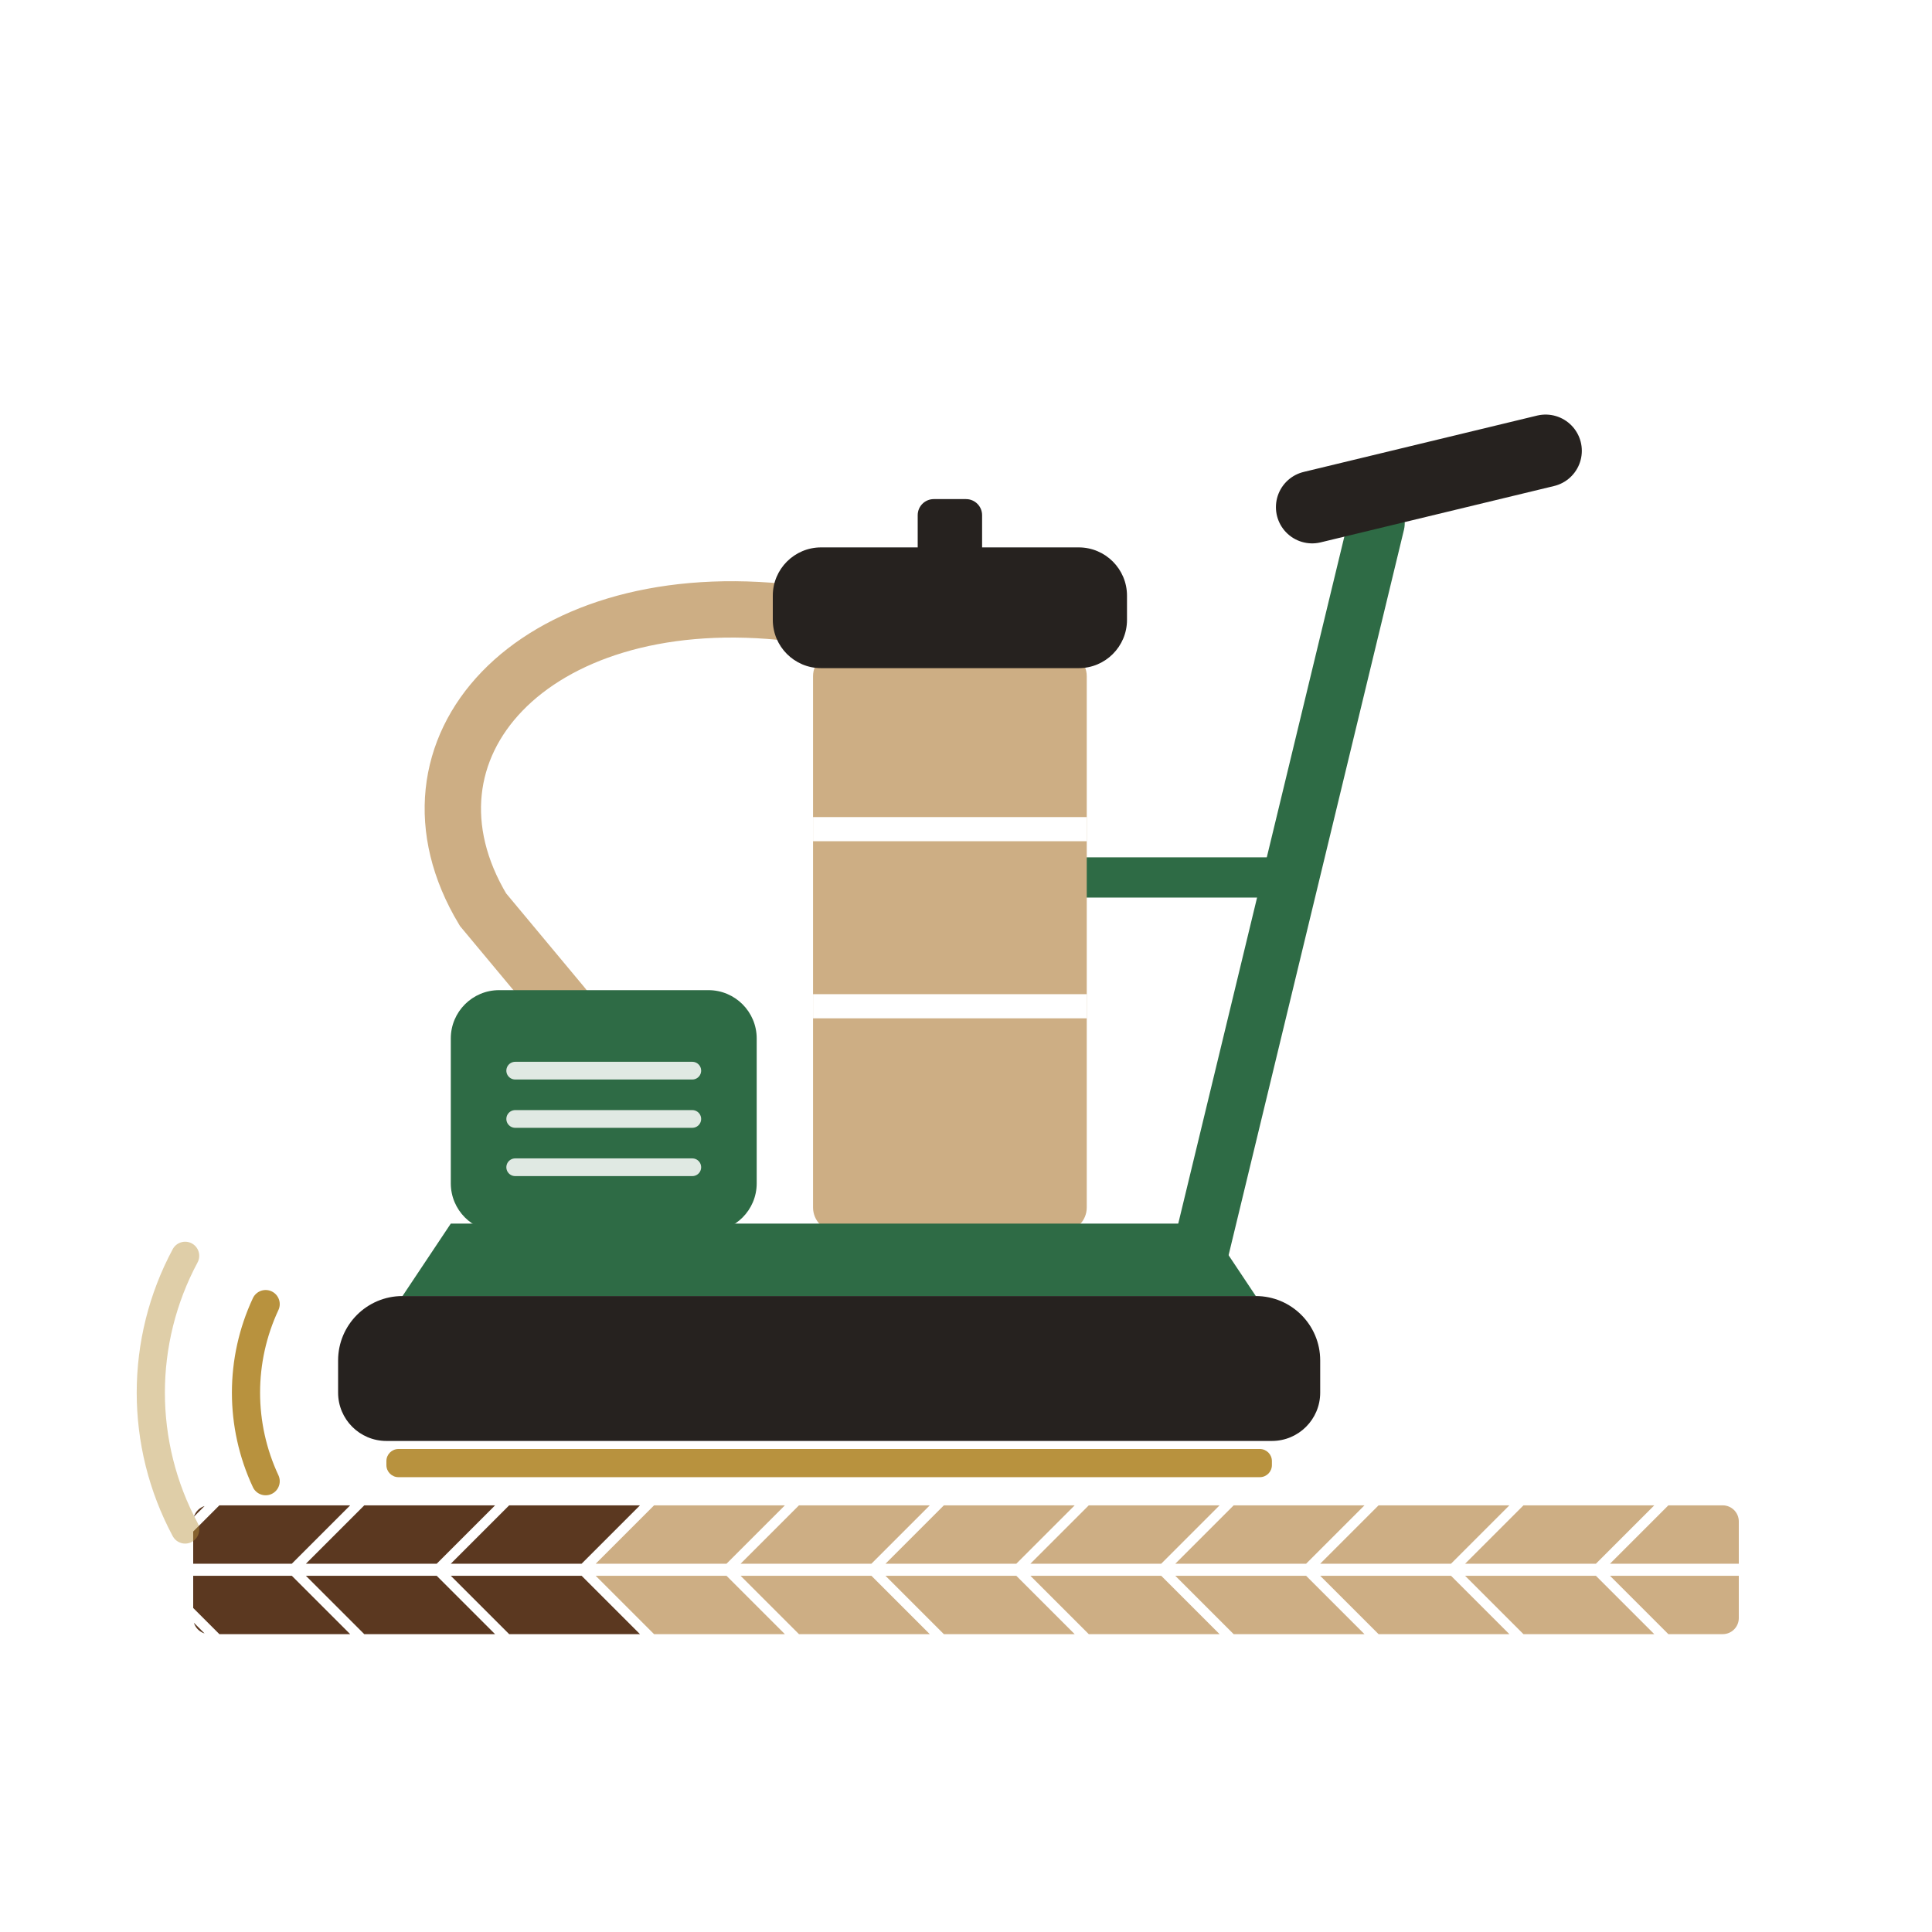
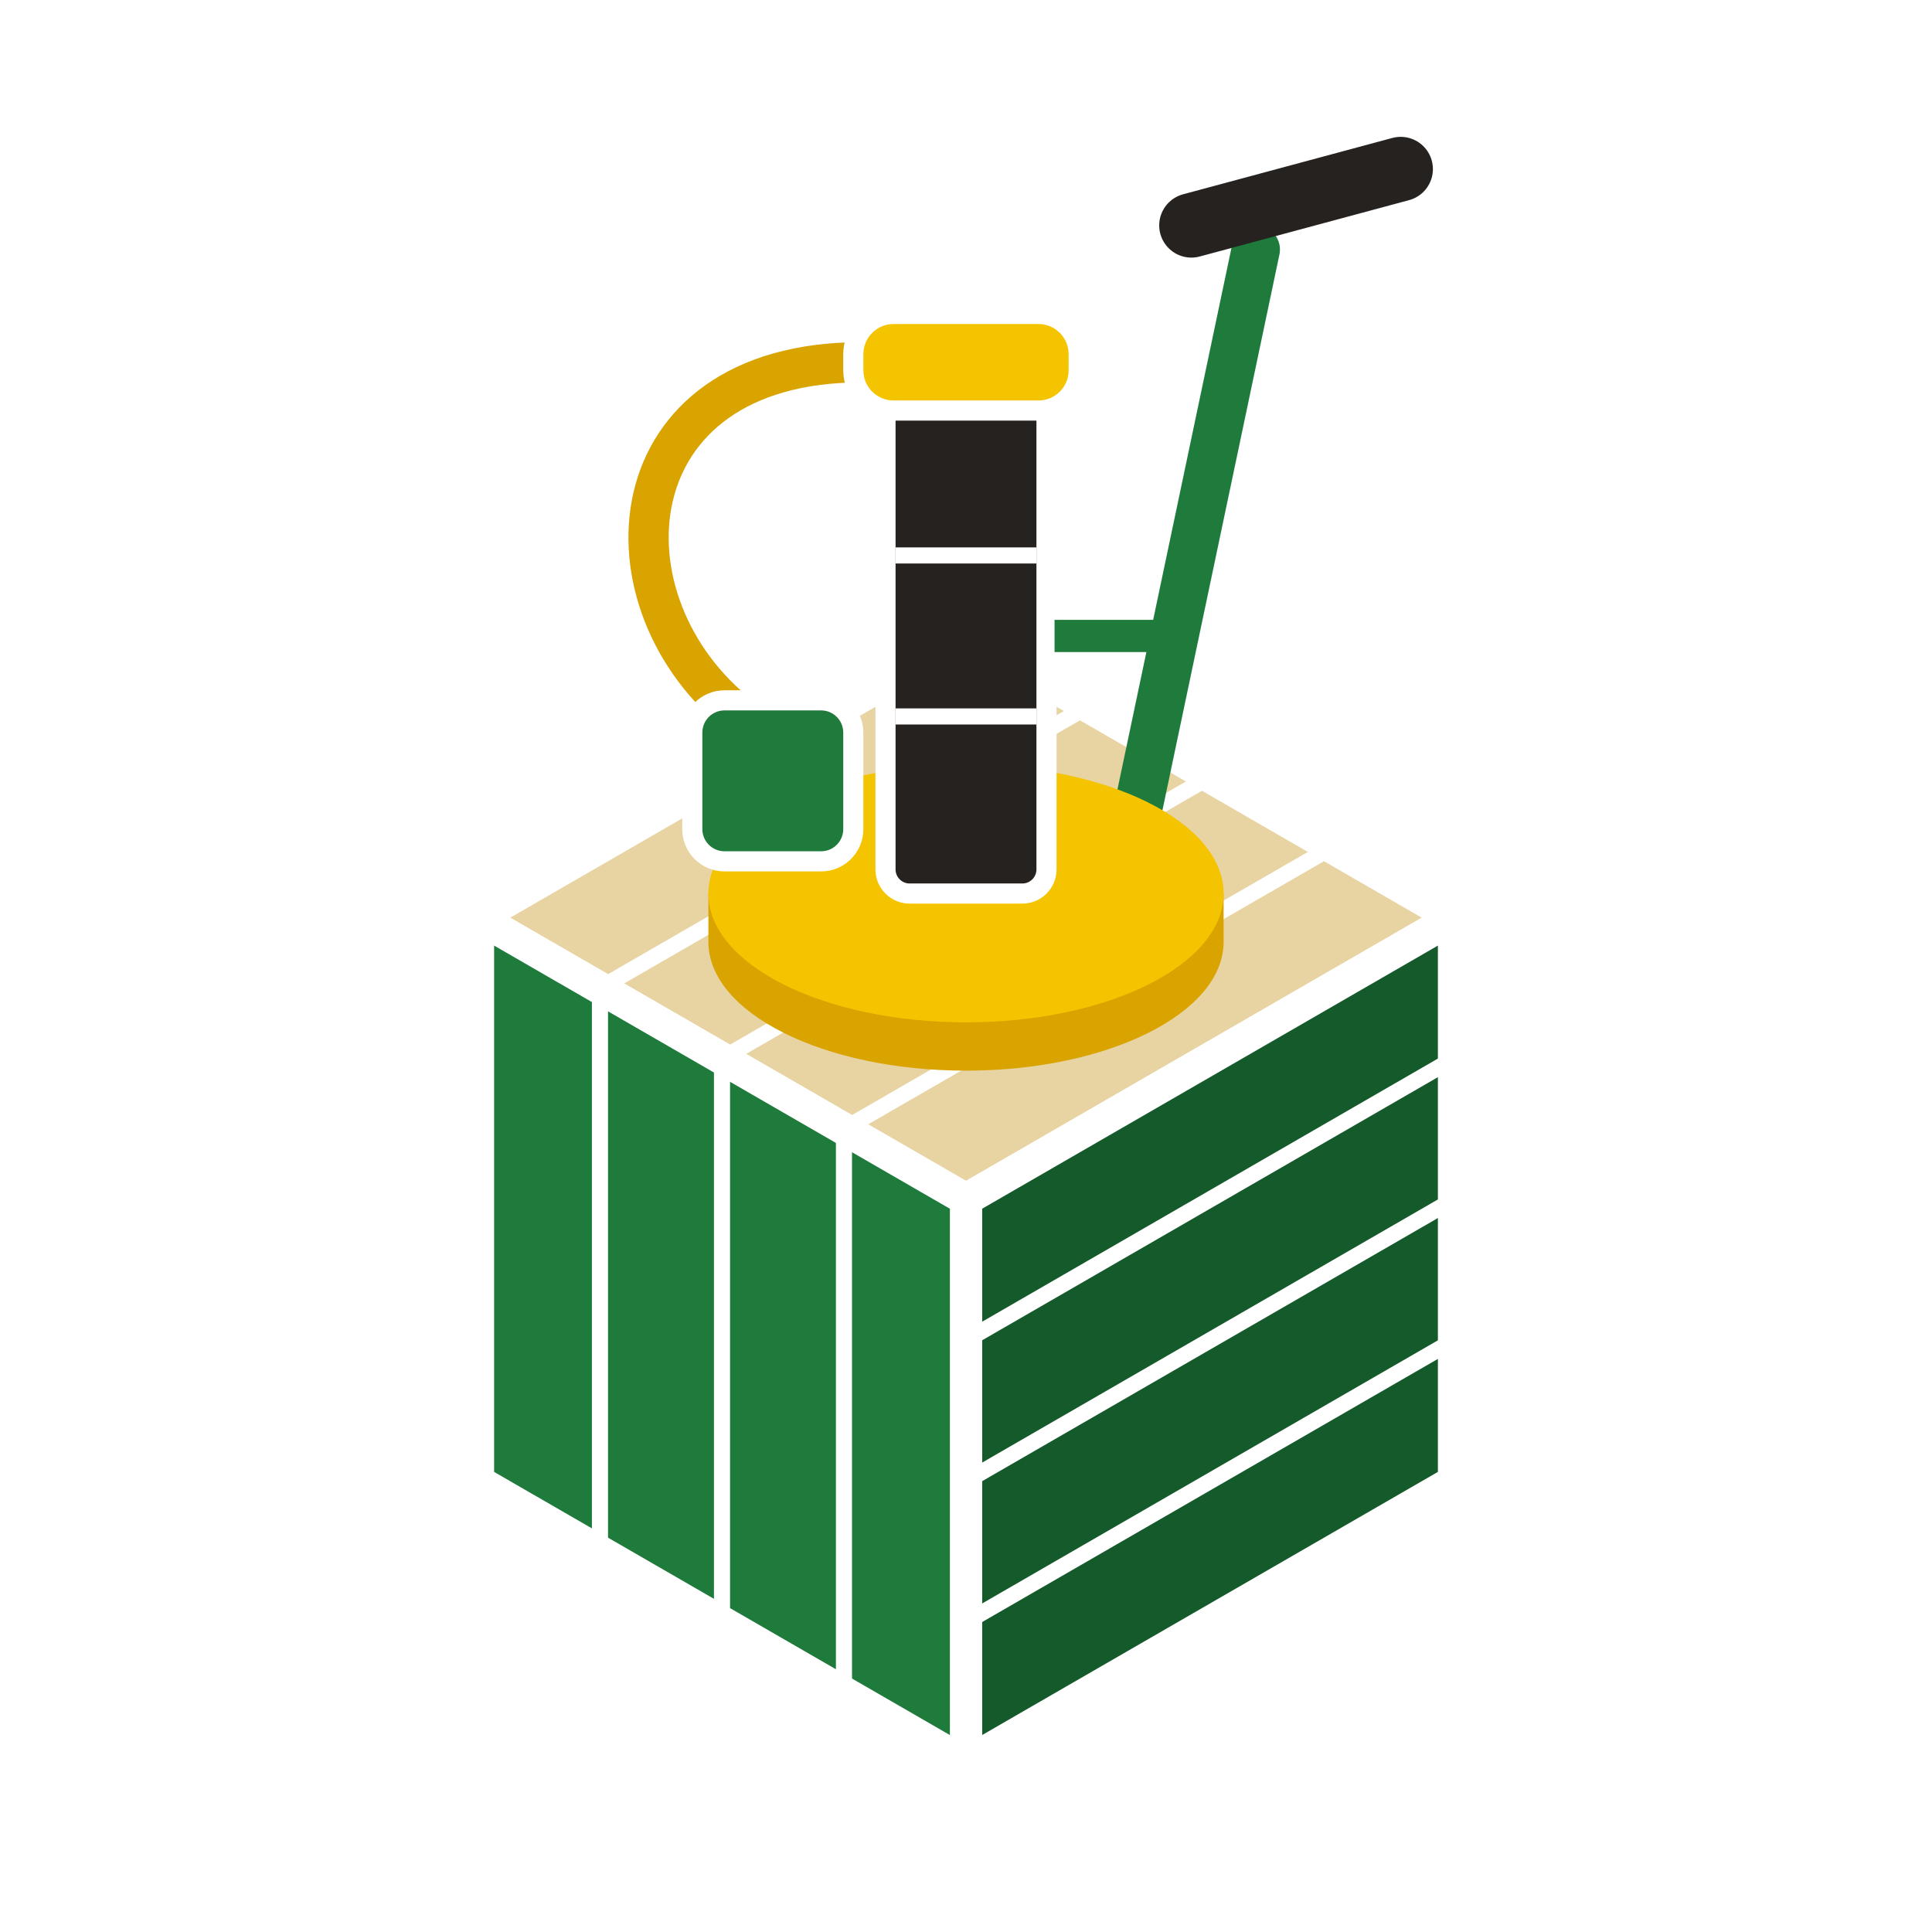
<svg xmlns="http://www.w3.org/2000/svg" viewBox="0 0 240 240" width="240" height="240">
  <rect width="240" height="240" fill="#fff" />
-   <g transform="translate(20,35)">
-     <clipPath id="floor">
-       <rect x="4" y="152" width="192" height="16" rx="2" />
-     </clipPath>
-     <g clip-path="url(#floor)">
-       <polygon fill="#5B3820" points="-36,159.25 -28.75,152 -12.5,152 -19.75,159.25" />
-       <polygon fill="#5B3820" points="-36,160.75 -19.75,160.75 -12.5,168 -28.75,168" />
-       <polygon fill="#5B3820" points="-18,159.25 -10.75,152 5.5,152 -1.75,159.25" />
-       <polygon fill="#5B3820" points="-18,160.75 -1.75,160.75 5.5,168 -10.75,168" />
-       <polygon fill="#5B3820" points="0,159.25 7.25,152 23.5,152 16.25,159.25" />
-       <polygon fill="#5B3820" points="0,160.75 16.25,160.75 23.5,168 7.25,168" />
-       <polygon fill="#5B3820" points="18,159.25 25.25,152 41.5,152 34.25,159.25" />
-       <polygon fill="#5B3820" points="18,160.75 34.25,160.75 41.5,168 25.25,168" />
-       <polygon fill="#5B3820" points="36,159.25 43.25,152 59.5,152 52.25,159.25" />
-       <polygon fill="#5B3820" points="36,160.75 52.25,160.75 59.5,168 43.25,168" />
-       <polygon fill="#CDAE84" points="54,159.25 61.25,152 77.5,152 70.25,159.25" />
-       <polygon fill="#CDAE84" points="54,160.75 70.25,160.75 77.5,168 61.25,168" />
-       <polygon fill="#CDAE84" points="72,159.25 79.25,152 95.5,152 88.25,159.25" />
-       <polygon fill="#CDAE84" points="72,160.75 88.25,160.75 95.5,168 79.25,168" />
-       <polygon fill="#CDAE84" points="90,159.25 97.25,152 113.5,152 106.25,159.25" />
-       <polygon fill="#CDAE84" points="90,160.75 106.25,160.75 113.5,168 97.25,168" />
-       <polygon fill="#CDAE84" points="108,159.25 115.25,152 131.5,152 124.25,159.25" />
-       <polygon fill="#CDAE84" points="108,160.75 124.25,160.75 131.5,168 115.25,168" />
-       <polygon fill="#CDAE84" points="126,159.25 133.25,152 149.5,152 142.25,159.25" />
-       <polygon fill="#CDAE84" points="126,160.75 142.25,160.75 149.5,168 133.25,168" />
-       <polygon fill="#CDAE84" points="144,159.25 151.25,152 167.5,152 160.25,159.25" />
-       <polygon fill="#CDAE84" points="144,160.75 160.25,160.75 167.5,168 151.25,168" />
-       <polygon fill="#CDAE84" points="162,159.25 169.25,152 185.5,152 178.25,159.25" />
-       <polygon fill="#CDAE84" points="162,160.75 178.25,160.75 185.5,168 169.25,168" />
-       <polygon fill="#CDAE84" points="180,159.25 187.25,152 203.5,152 196.25,159.25" />
-       <polygon fill="#CDAE84" points="180,160.75 196.25,160.75 203.5,168 187.25,168" />
-       <polygon fill="#CDAE84" points="198,159.25 205.25,152 221.5,152 214.25,159.25" />
-       <polygon fill="#CDAE84" points="198,160.75 214.25,160.75 221.5,168 205.25,168" />
-     </g>
-     <path d="M77,41 C46,38 28,58 40,78 L50,90" fill="none" stroke="#CDAE84" stroke-width="7" stroke-linecap="round" />
-     <path d="M129,121 L151,30" fill="none" stroke="#2E6B45" stroke-width="7" stroke-linecap="round" />
-     <path d="M112,74 H139" stroke="#2E6B45" stroke-width="5" stroke-linecap="round" />
-     <path d="M143,28 L172,21" stroke="#26221F" stroke-width="9" stroke-linecap="round" />
-     <rect x="81" y="46" width="34" height="72" rx="3" fill="#CDAE84" />
-     <path d="M81,68 H115 M81,90 H115" stroke="#fff" stroke-width="3" />
-     <rect x="94" y="27" width="8" height="8" rx="2" fill="#26221F" />
-     <rect x="76" y="33" width="44" height="15" rx="6" fill="#26221F" />
-     <rect x="36" y="88" width="38" height="30" rx="6" fill="#2E6B45" />
-     <path d="M44,98 H66 M44,104 H66 M44,110 H66" stroke="#fff" stroke-width="2.2" stroke-linecap="round" opacity=".85" />
-     <path d="M30,126 L36,117 H130 L136,126 Z" fill="#2E6B45" />
-     <path d="M22,134 A8,8 0 0 1 30,126 H136 A8,8 0 0 1 144,134 V138 A6,6 0 0 1 138,144 H28 A6,6 0 0 1 22,138 Z" fill="#26221F" />
-     <rect x="28" y="145" width="110" height="3.5" rx="1.5" fill="#B8923E" />
-     <path d="M13,127 A26,26 0 0 0 13,149" fill="none" stroke="#B8923E" stroke-width="3.5" stroke-linecap="round" />
-     <path d="M3,121 A36,36 0 0 0 3,155" fill="none" stroke="#B8923E" stroke-width="3.5" stroke-linecap="round" opacity=".45" />
+   <g transform="translate(120,149)">
+     <polygon fill="#E8D3A2" stroke="#fff" stroke-width="4" stroke-linejoin="round" points="-60.62,-35.00 0.00,-70.00 60.62,-35.00 0.00,0.00" />
+     <line x1="-45.47" y1="-26.25" x2="15.16" y2="-61.25" stroke="#fff" stroke-width="2" />
+     <line x1="-30.31" y1="-17.50" x2="30.31" y2="-52.50" stroke="#fff" stroke-width="2" />
+     <line x1="-15.16" y1="-8.75" x2="45.47" y2="-43.75" stroke="#fff" stroke-width="2" />
+     <polygon fill="#145A2B" stroke="#fff" stroke-width="4" stroke-linejoin="round" points="0.00,0.00 60.62,-35.00 60.62,35.00 0.00,70.00" />
+     <line x1="0.00" y1="17.50" x2="60.62" y2="-17.50" stroke="#fff" stroke-width="2" />
+     <line x1="0.00" y1="35.00" x2="60.62" y2="0.00" stroke="#fff" stroke-width="2" />
+     <line x1="0.00" y1="52.50" x2="60.62" y2="17.50" stroke="#fff" stroke-width="2" />
+     <polygon fill="#1E7B3C" stroke="#fff" stroke-width="4" stroke-linejoin="round" points="-60.62,35.00 -60.62,-35.00 0.00,0.00 0.00,70.00" />
+     <line x1="-45.47" y1="43.75" x2="-45.47" y2="-26.25" stroke="#fff" stroke-width="2" />
+     <line x1="-30.31" y1="52.50" x2="-30.31" y2="-17.50" stroke="#fff" stroke-width="2" />
+     <line x1="-15.16" y1="61.25" x2="-15.16" y2="-8.75" stroke="#fff" stroke-width="2" />
+     <path d="M-13,-104 C-44,-104 -46,-74 -28,-60" fill="none" stroke="#D9A300" stroke-width="5" stroke-linecap="round" />
+     <line x1="20" y1="-42" x2="36" y2="-118" stroke="#1E7B3C" stroke-width="6" stroke-linecap="round" />
+     <line x1="28" y1="-121" x2="54" y2="-128" stroke="#26221F" stroke-width="8" stroke-linecap="round" />
+     <path d="M-32,-38 V-32 A32,16 0 0 0 32,-32 V-38 Z" fill="#D9A300" />
+     <ellipse cx="0" cy="-38" rx="32" ry="16" fill="#F5C400" />
+     <rect x="-34" y="-62" width="20" height="20" rx="4" fill="#1E7B3C" stroke="#fff" stroke-width="2.5" />
+     <rect x="-10" y="-100" width="20" height="62" rx="3" fill="#26221F" stroke="#fff" stroke-width="2.5" />
+     <path d="M-8.75,-80 H8.75 M-8.75,-60 H8.75" stroke="#fff" stroke-width="2" />
+     <rect x="-14" y="-110" width="28" height="12" rx="5" fill="#F5C400" stroke="#fff" stroke-width="2.5" />
+     <line x1="11" y1="-70" x2="28" y2="-70" stroke="#1E7B3C" stroke-width="4" />
  </g>
</svg>
